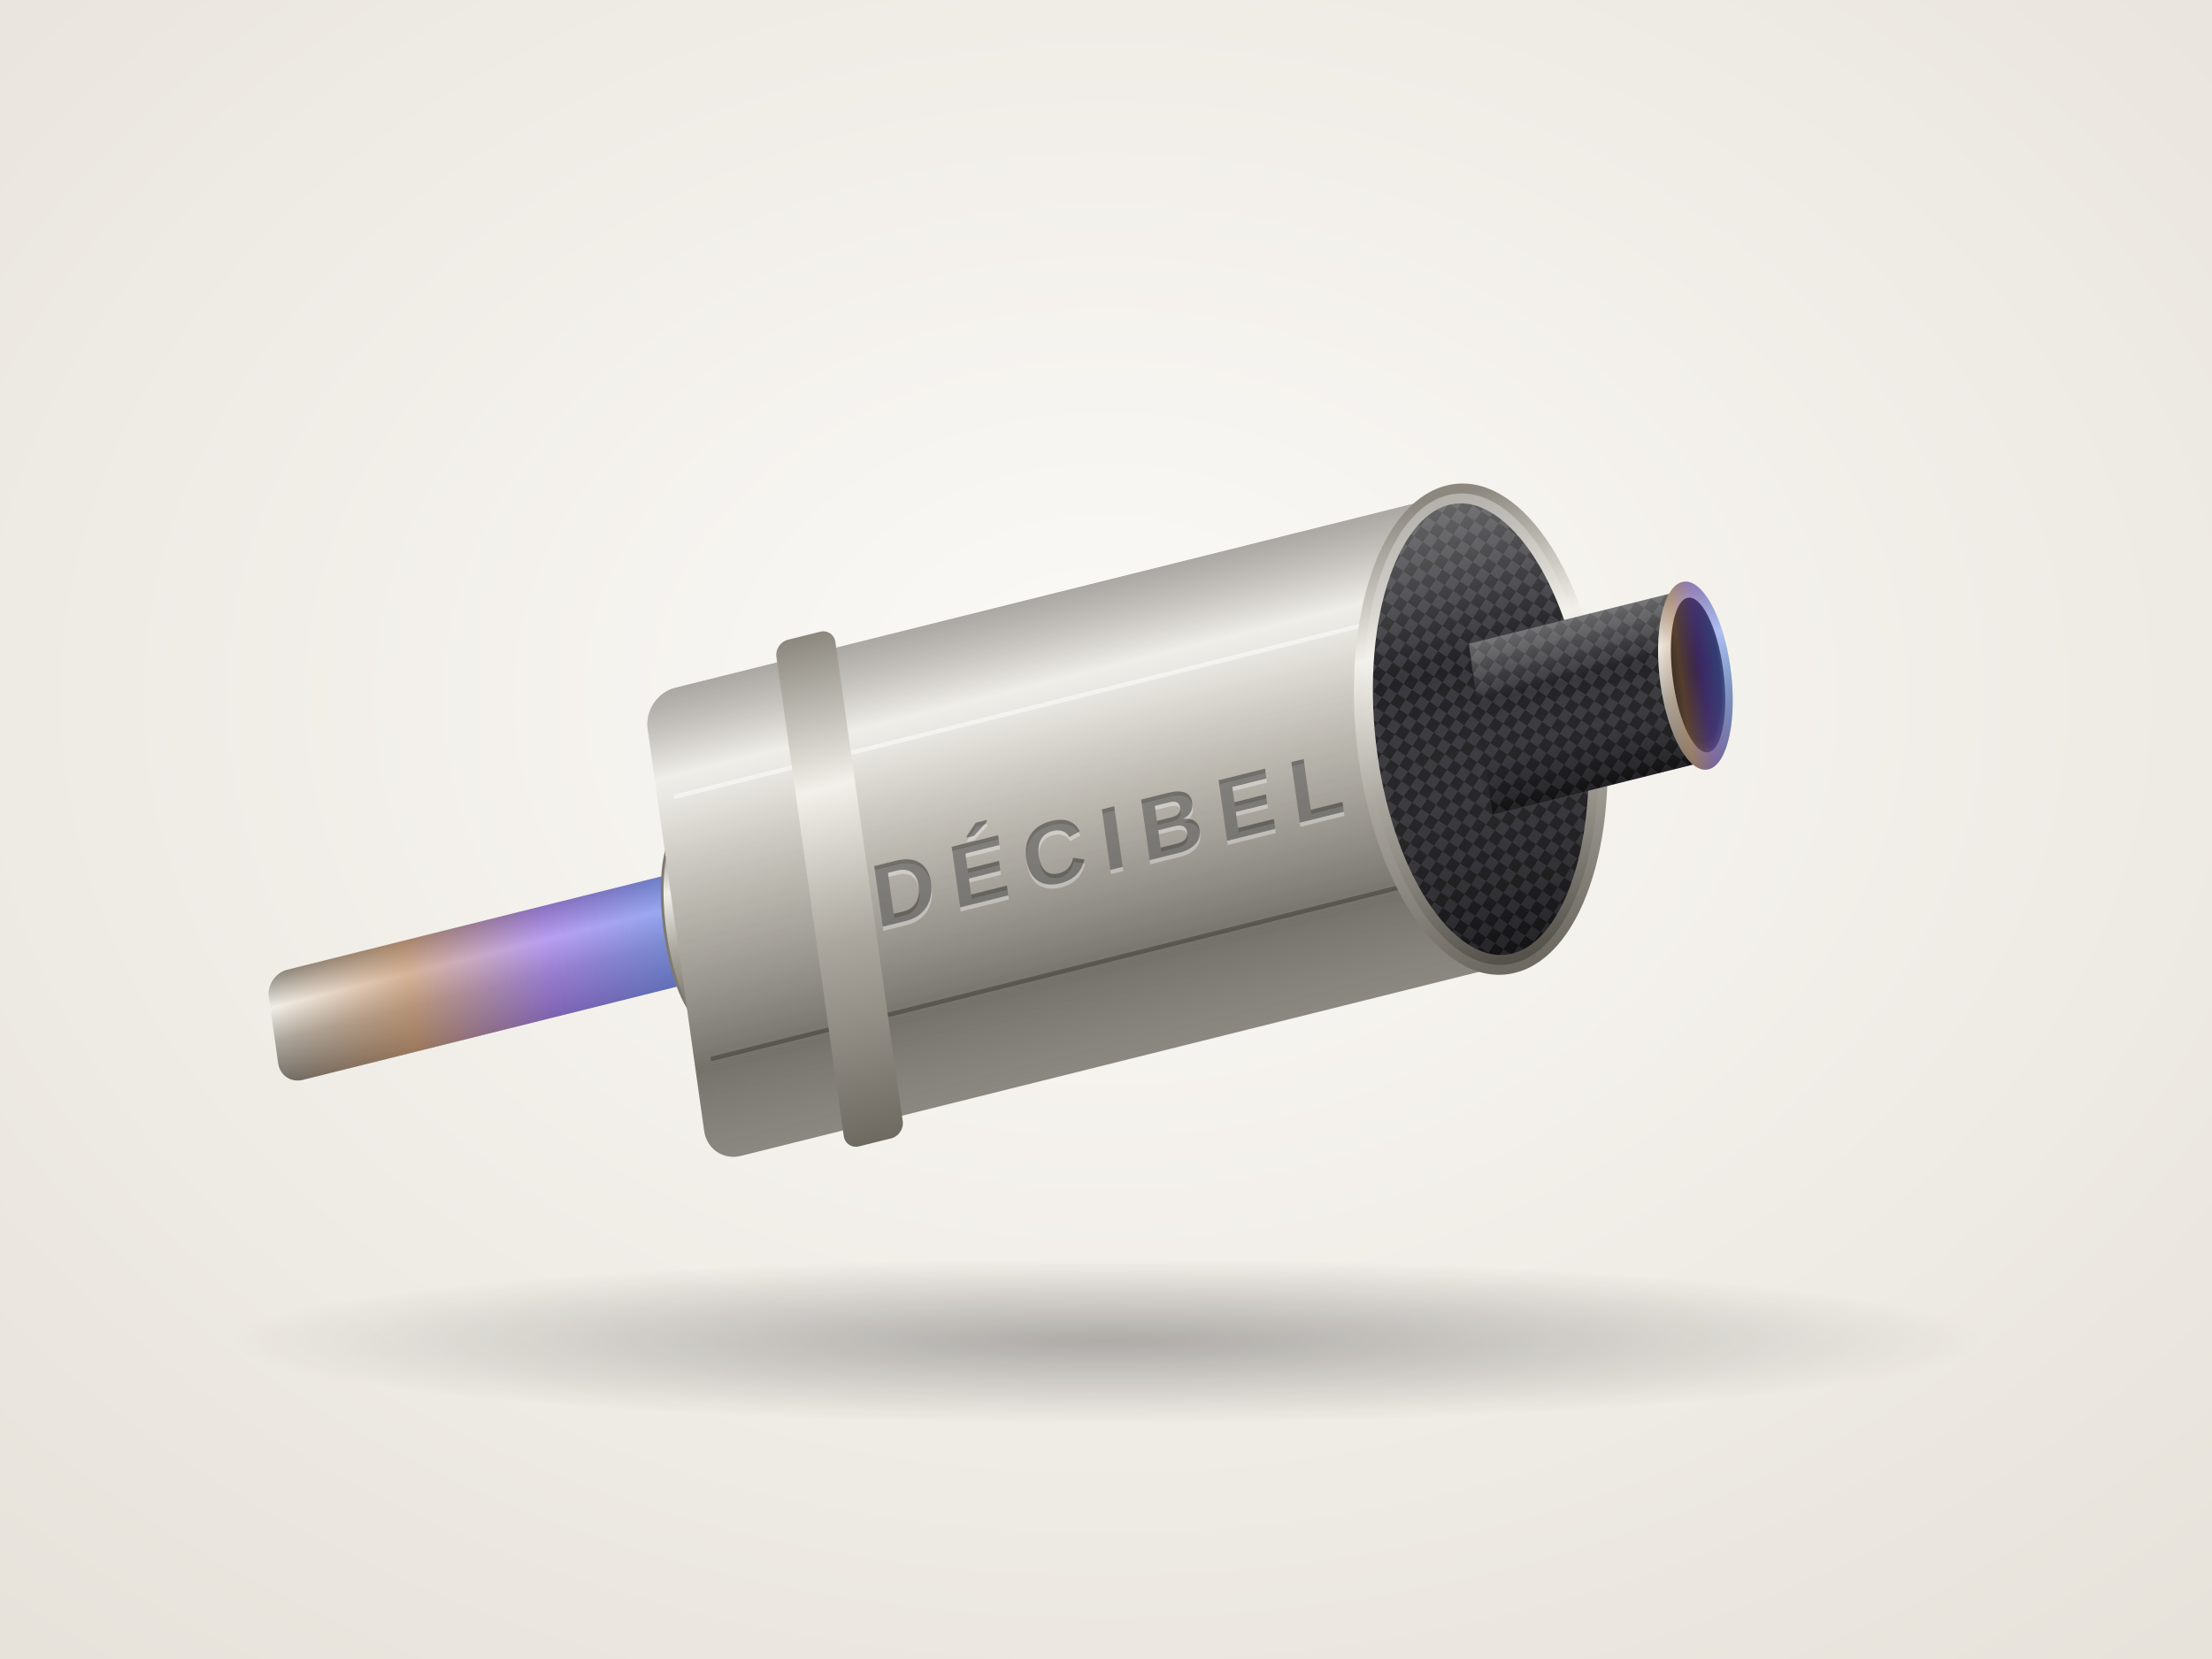
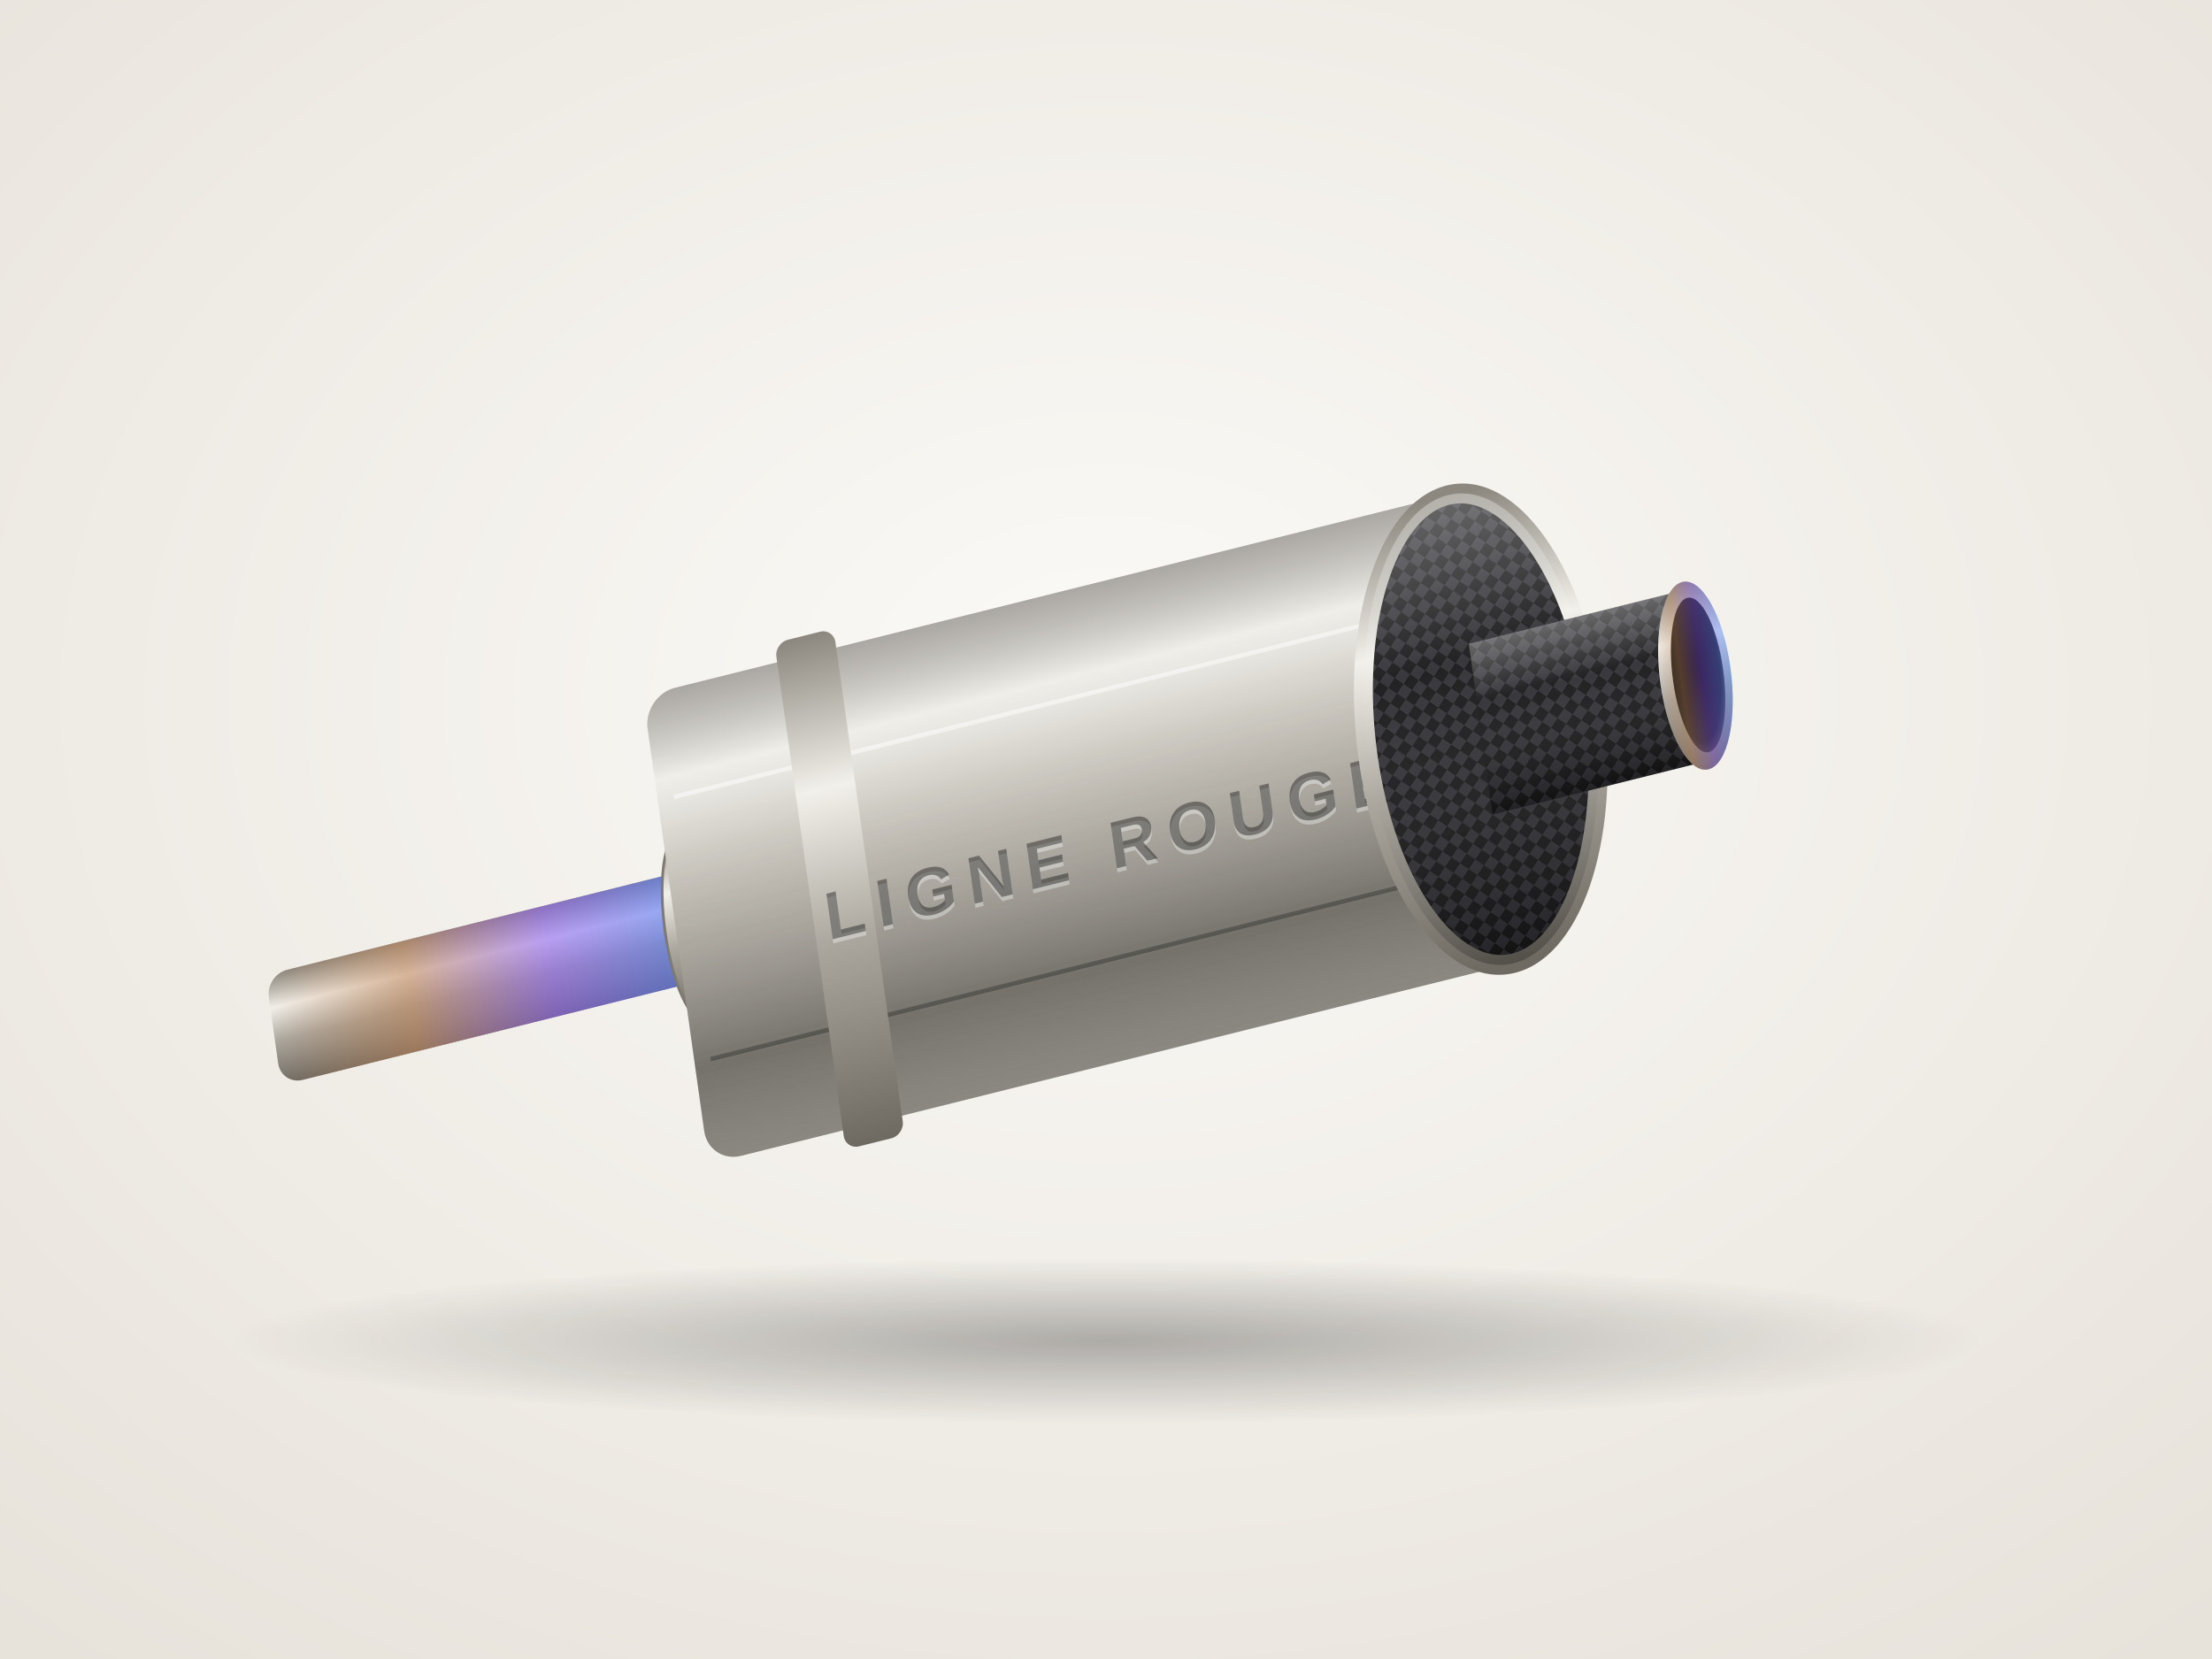
<svg xmlns="http://www.w3.org/2000/svg" viewBox="0 0 800 600" width="800" height="600">
  <defs>
    <radialGradient id="bg" cx="50%" cy="42%" r="75%">
      <stop offset="0" stop-color="#FBFAF7" />
      <stop offset="1" stop-color="#E7E2DA" />
    </radialGradient>
    <linearGradient id="metal" x1="0" y1="0" x2="0" y2="1">
      <stop offset="0" stop-color="#7E7A72" />
      <stop offset="0.18" stop-color="#ECEAE4" />
      <stop offset="0.45" stop-color="#B9B5AC" />
      <stop offset="0.8" stop-color="#7E7A72" />
      <stop offset="1" stop-color="#B9B5AC" />
    </linearGradient>
    <linearGradient id="ti" x1="0" y1="0" x2="0" y2="1">
      <stop offset="0" stop-color="#8C887F" />
      <stop offset="0.3" stop-color="#F2F0EA" />
      <stop offset="0.6" stop-color="#ABA79E" />
      <stop offset="1" stop-color="#6E6A62" />
    </linearGradient>
    <linearGradient id="heat" x1="0" y1="0" x2="1" y2="0">
      <stop offset="0" stop-color="#C08457" stop-opacity="0" />
      <stop offset="0.3" stop-color="#C08457" stop-opacity="0.55" />
      <stop offset="0.6" stop-color="#8B5CF6" stop-opacity="0.55" />
      <stop offset="1" stop-color="#3B82F6" stop-opacity="0.6" />
    </linearGradient>
    <linearGradient id="gloss" x1="0" y1="0" x2="0" y2="1">
      <stop offset="0" stop-color="#fff" stop-opacity="0.35" />
      <stop offset="0.35" stop-color="#fff" stop-opacity="0.05" />
      <stop offset="1" stop-color="#000" stop-opacity="0.25" />
    </linearGradient>
    <pattern id="carbon" width="8" height="8" patternUnits="userSpaceOnUse" patternTransform="rotate(45)">
      <rect width="8" height="8" fill="#161618" />
      <rect width="4" height="4" fill="#2E2E33" />
      <rect x="4" y="4" width="4" height="4" fill="#2E2E33" />
    </pattern>
    <radialGradient id="shadow" cx="50%" cy="50%" r="50%">
      <stop offset="0" stop-color="#000" stop-opacity="0.28" />
      <stop offset="1" stop-color="#000" stop-opacity="0" />
    </radialGradient>
    <radialGradient id="bore" cx="45%" cy="45%" r="60%">
      <stop offset="0" stop-color="#000" />
      <stop offset="0.8" stop-color="#1a1a1a" />
      <stop offset="1" stop-color="#444" />
    </radialGradient>
  </defs>
  <rect width="800" height="600" fill="url(#bg)" />
  <ellipse cx="400" cy="485" rx="320" ry="30" fill="url(#shadow)" />
  <g transform="translate(390 300) rotate(-14) skewX(-6)">
    <g transform="translate(0 0)">
      <rect x="-300" y="-20" width="170" height="40" rx="8" fill="url(#ti)" />
      <rect x="-300" y="-20" width="170" height="40" rx="8" fill="url(#heat)" />
      <ellipse cx="-144" cy="0" rx="10" ry="34" fill="url(#ti)" stroke="#7e7a72" />
      <rect x="-150" y="-85" width="300" height="170" rx="12" fill="url(#metal)" />
      <rect x="-144" y="-47.6" width="288" height="1.6" fill="#fff" fill-opacity="0.5" />
      <rect x="-144" y="47.6" width="288" height="1.6" fill="#000" fill-opacity="0.3" />
      <rect x="-150" y="-85" width="300" height="170" rx="12" fill="url(#gloss)" />
      <rect x="-100" y="-92" width="22" height="184" rx="5" fill="url(#ti)" />
-       <g transform="translate(10 17) rotate(0)" font-family="Arial Black, Arial, sans-serif" font-weight="900" font-size="32" letter-spacing="5.76" text-anchor="middle">
-         <text y="1.5" fill="#fff" fill-opacity="0.35">DÉCIBEL</text>
-         <text fill="#000" fill-opacity="0.38">DÉCIBEL</text>
+       <g transform="translate(10 17) rotate(0)" font-family="Arial Black, Arial, sans-serif" font-weight="900" font-size="24" letter-spacing="4.32" text-anchor="middle">
+         <text y="1.5" fill="#fff" fill-opacity="0.35">LIGNE ROUGE</text>
+         <text fill="#000" fill-opacity="0.38">LIGNE ROUGE</text>
      </g>
      <ellipse cx="150" cy="0" rx="42" ry="85" fill="url(#carbon)" stroke="url(#ti)" stroke-width="7" />
      <ellipse cx="150" cy="0" rx="42" ry="85" fill="url(#gloss)" />
    </g>
    <rect x="150" y="-31" width="80" height="62" fill="url(#carbon)" />
    <rect x="150" y="-31" width="80" height="62" fill="url(#gloss)" />
    <ellipse cx="230" cy="0" rx="13.02" ry="34" fill="url(#ti)" />
    <ellipse cx="231" cy="0" rx="9.3" ry="28" fill="url(#bore)" />
    <ellipse cx="230" cy="0" rx="13.02" ry="34" fill="url(#heat)" opacity="0.7" />
  </g>
</svg>
